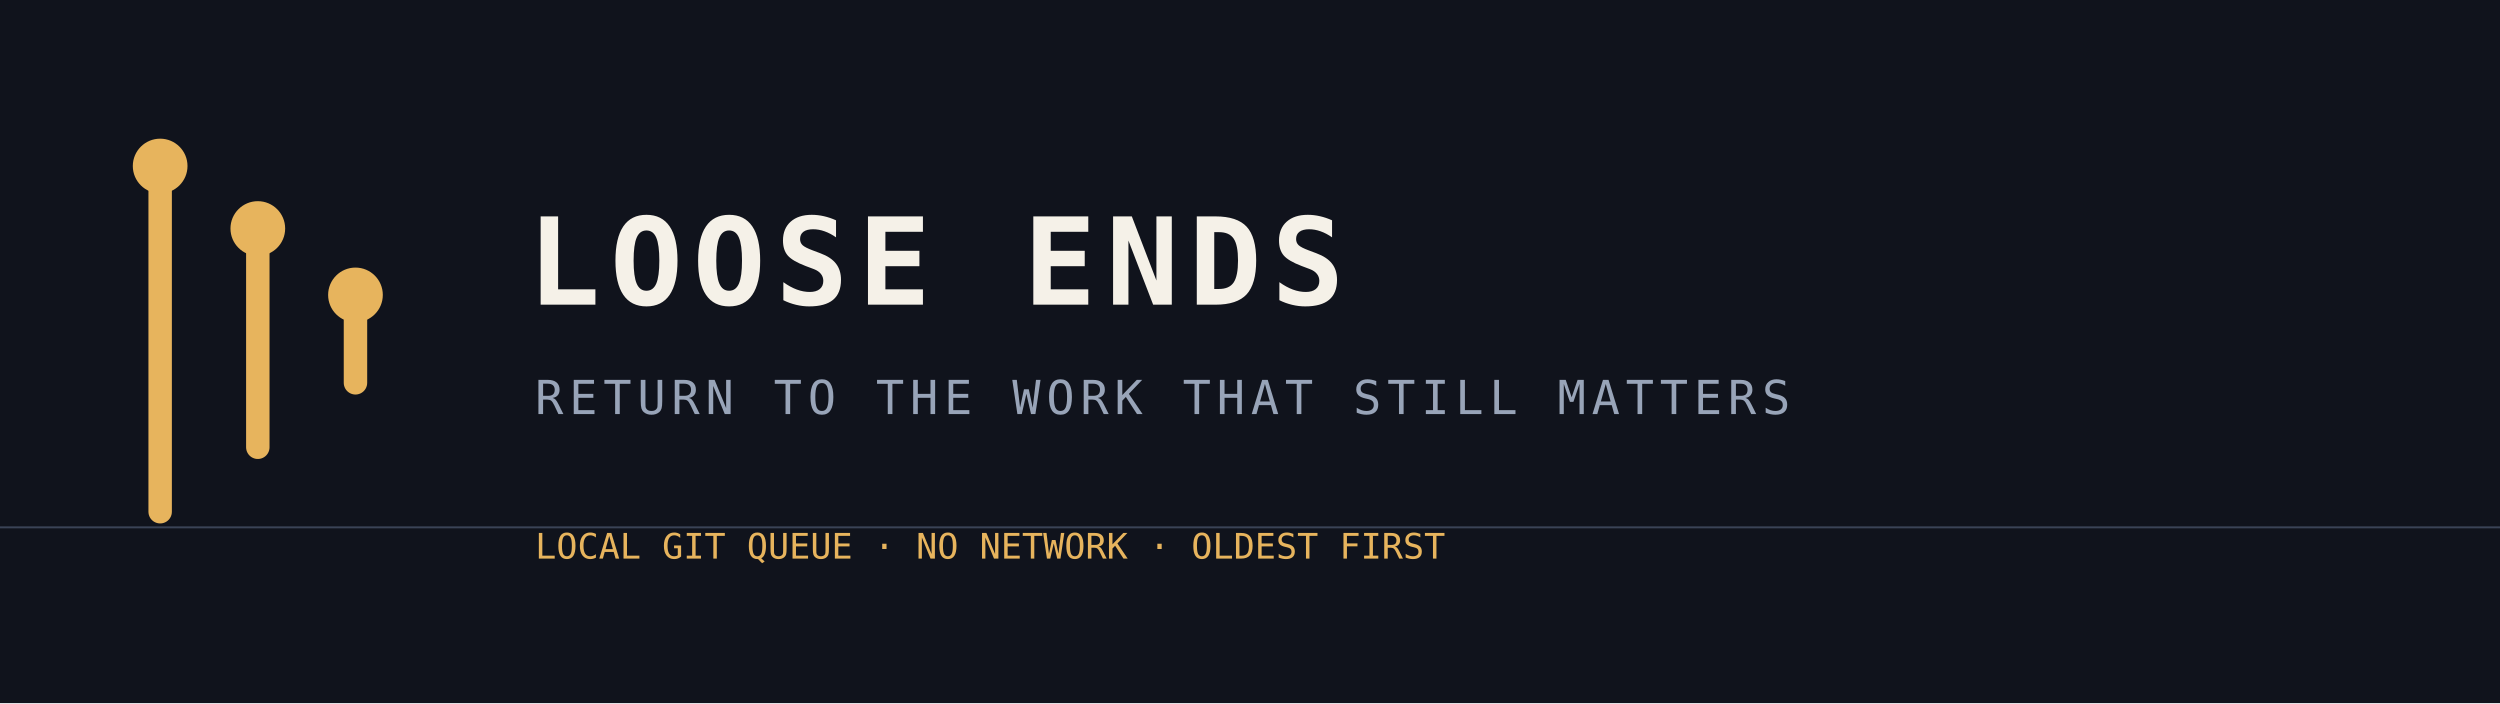
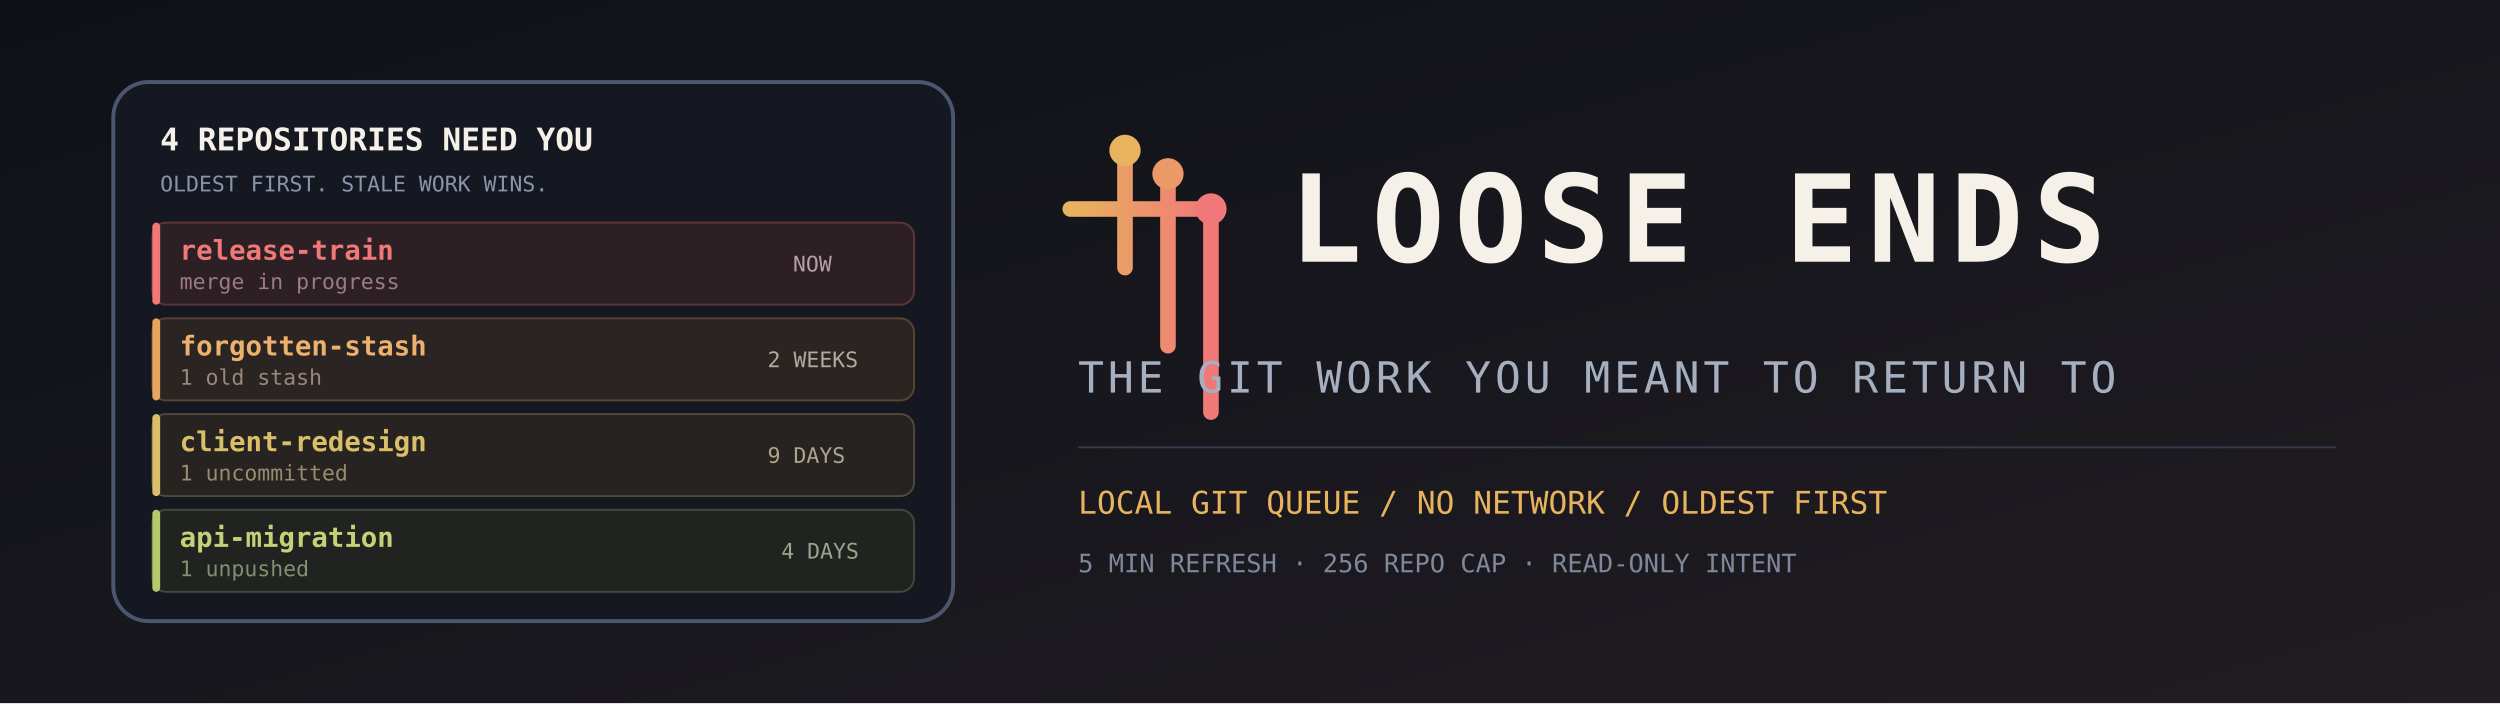
<svg xmlns="http://www.w3.org/2000/svg" width="1280" height="360" viewBox="0 0 1280 360" role="img" aria-labelledby="title desc">
-   <rect width="1280" height="360" fill="#10131c" />
-   <path d="M0 270H1280" stroke="#3a4356" />
-   <path d="M82 85v177m50-145v112m50-78v45" stroke="#e7b45d" stroke-width="12" stroke-linecap="round" />
-   <circle cx="82" cy="85" r="14" fill="#e7b45d" />
-   <circle cx="132" cy="117" r="14" fill="#e7b45d" />
-   <circle cx="182" cy="151" r="14" fill="#e7b45d" />
-   <text x="270" y="156" fill="#f5f1e8" font-family="monospace" font-size="62" font-weight="700" letter-spacing="5">LOOSE ENDS</text>
-   <text x="274" y="212" fill="#98a4b8" font-family="monospace" font-size="24" letter-spacing="3">RETURN TO THE WORK THAT STILL MATTERS</text>
-   <text x="274" y="286" fill="#e7b45d" font-family="monospace" font-size="18">LOCAL GIT QUEUE · NO NETWORK · OLDEST FIRST</text>
+   <defs>
+     <linearGradient id="bg" x1="0" y1="0" x2="1" y2="1">
+       <stop offset="0" stop-color="#0e1118" />
+       <stop offset="1" stop-color="#211d22" />
+     </linearGradient>
+     <linearGradient id="thread" x1="0" y1="0" x2="1" y2="0">
+       <stop offset="0" stop-color="#e7b45d" />
+       <stop offset="1" stop-color="#f07878" />
+     </linearGradient>
+   </defs>
+   <rect width="1280" height="360" fill="url(#bg)" />
+   <g transform="translate(58 42)">
+     <rect width="430" height="276" rx="18" fill="#151821" stroke="#4c566d" stroke-width="2" />
+     <text x="24" y="35" fill="#f5f1e8" font-family="monospace" font-size="16" font-weight="700">4 REPOSITORIES NEED YOU</text>
+     <text x="24" y="56" fill="#8994a8" font-family="monospace" font-size="11">OLDEST FIRST. STALE WORK WINS.</text>
+     <g font-family="monospace">
+       <rect x="20" y="72" width="390" height="42" rx="7" fill="#2d2025" stroke="#5f3339" />
+       <rect x="20" y="72" width="4" height="42" rx="2" fill="#f07878" />
+       <text x="34" y="91" fill="#f07878" font-size="14" font-weight="700">release-train</text>
+       <text x="34" y="106" fill="#9c7b82" font-size="11">merge in progress</text>
+       <text x="348" y="97" fill="#b5a1a5" font-size="11">NOW</text>
+       <rect x="20" y="121" width="390" height="42" rx="7" fill="#2a2422" stroke="#5a4430" />
+       <rect x="20" y="121" width="4" height="42" rx="2" fill="#e7a45d" />
+       <text x="34" y="140" fill="#edb06d" font-size="14" font-weight="700">forgotten-stash</text>
+       <text x="34" y="155" fill="#99877a" font-size="11">1 old stash</text>
+       <text x="335" y="146" fill="#b5a89f" font-size="11">2 WEEKS</text>
+       <rect x="20" y="170" width="390" height="42" rx="7" fill="#262321" stroke="#51473a" />
+       <rect x="20" y="170" width="4" height="42" rx="2" fill="#d9bf68" />
+       <text x="34" y="189" fill="#d9bf68" font-size="14" font-weight="700">client-redesign</text>
+       <text x="34" y="204" fill="#968d70" font-size="11">1 uncommitted</text>
+       <text x="335" y="195" fill="#ada68e" font-size="11">9 DAYS</text>
+       <rect x="20" y="219" width="390" height="42" rx="7" fill="#20231f" stroke="#41493c" />
+       <rect x="20" y="219" width="4" height="42" rx="2" fill="#b7c76b" />
+       <text x="34" y="238" fill="#c4d177" font-size="14" font-weight="700">api-migration</text>
+       <text x="34" y="253" fill="#858e70" font-size="11">1 unpushed</text>
+       <text x="342" y="244" fill="#9ca48d" font-size="11">4 DAYS</text>
+     </g>
+   </g>
+   <g transform="translate(548 69)">
+     <path d="M0 38H72M28 8v60M50 20v88M72 38v104" stroke="url(#thread)" stroke-width="8" stroke-linecap="round" />
+     <circle cx="28" cy="8" r="8" fill="#e7b45d" />
+     <circle cx="50" cy="20" r="8" fill="#e99a66" />
+     <circle cx="72" cy="38" r="8" fill="#f07878" />
+     <text x="112" y="65" fill="#f5f1e8" font-family="monospace" font-size="62" font-weight="700" letter-spacing="5">LOOSE ENDS</text>
+     <text x="4" y="132" fill="#a5afc0" font-family="monospace" font-size="22" letter-spacing="2">THE GIT WORK YOU MEANT TO RETURN TO</text>
+     <path d="M4 160H648" stroke="#343a49" />
+     <text x="4" y="194" fill="#e7b45d" font-family="monospace" font-size="16">LOCAL GIT QUEUE  /  NO NETWORK  /  OLDEST FIRST</text>
+     <text x="4" y="224" fill="#7e889a" font-family="monospace" font-size="13">5 MIN REFRESH  ·  256 REPO CAP  ·  READ-ONLY INTENT</text>
+   </g>
</svg>
